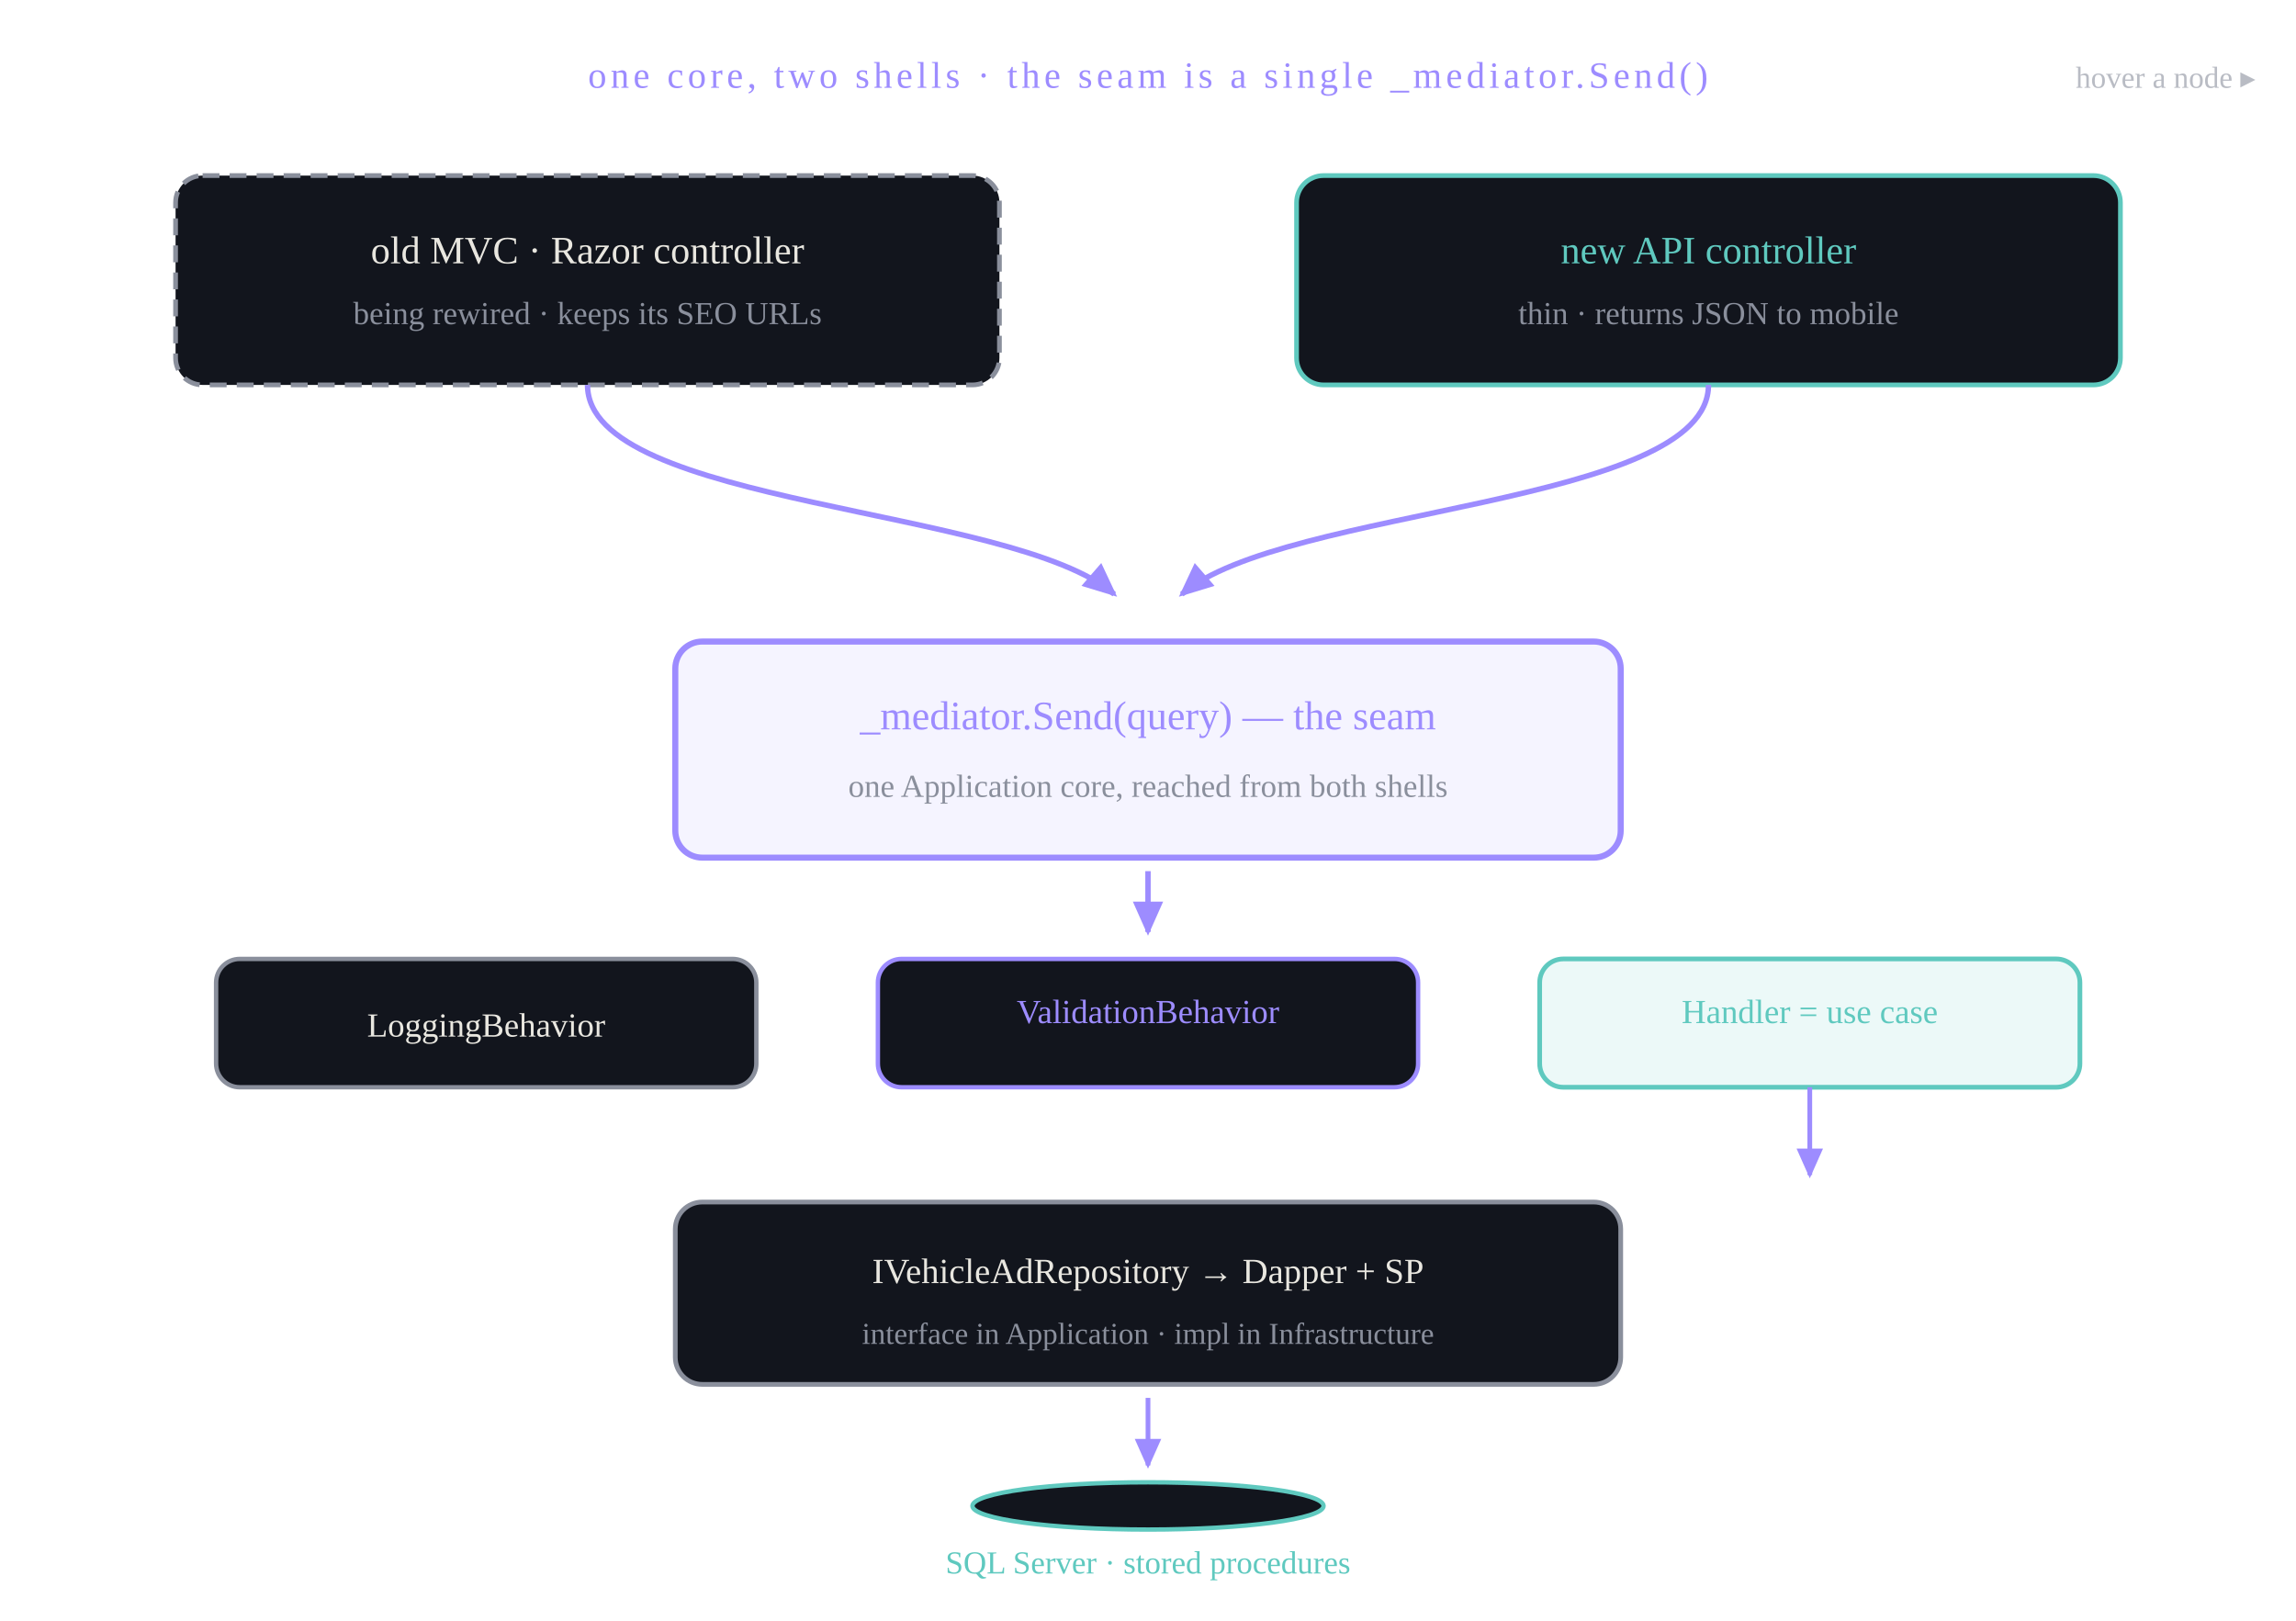
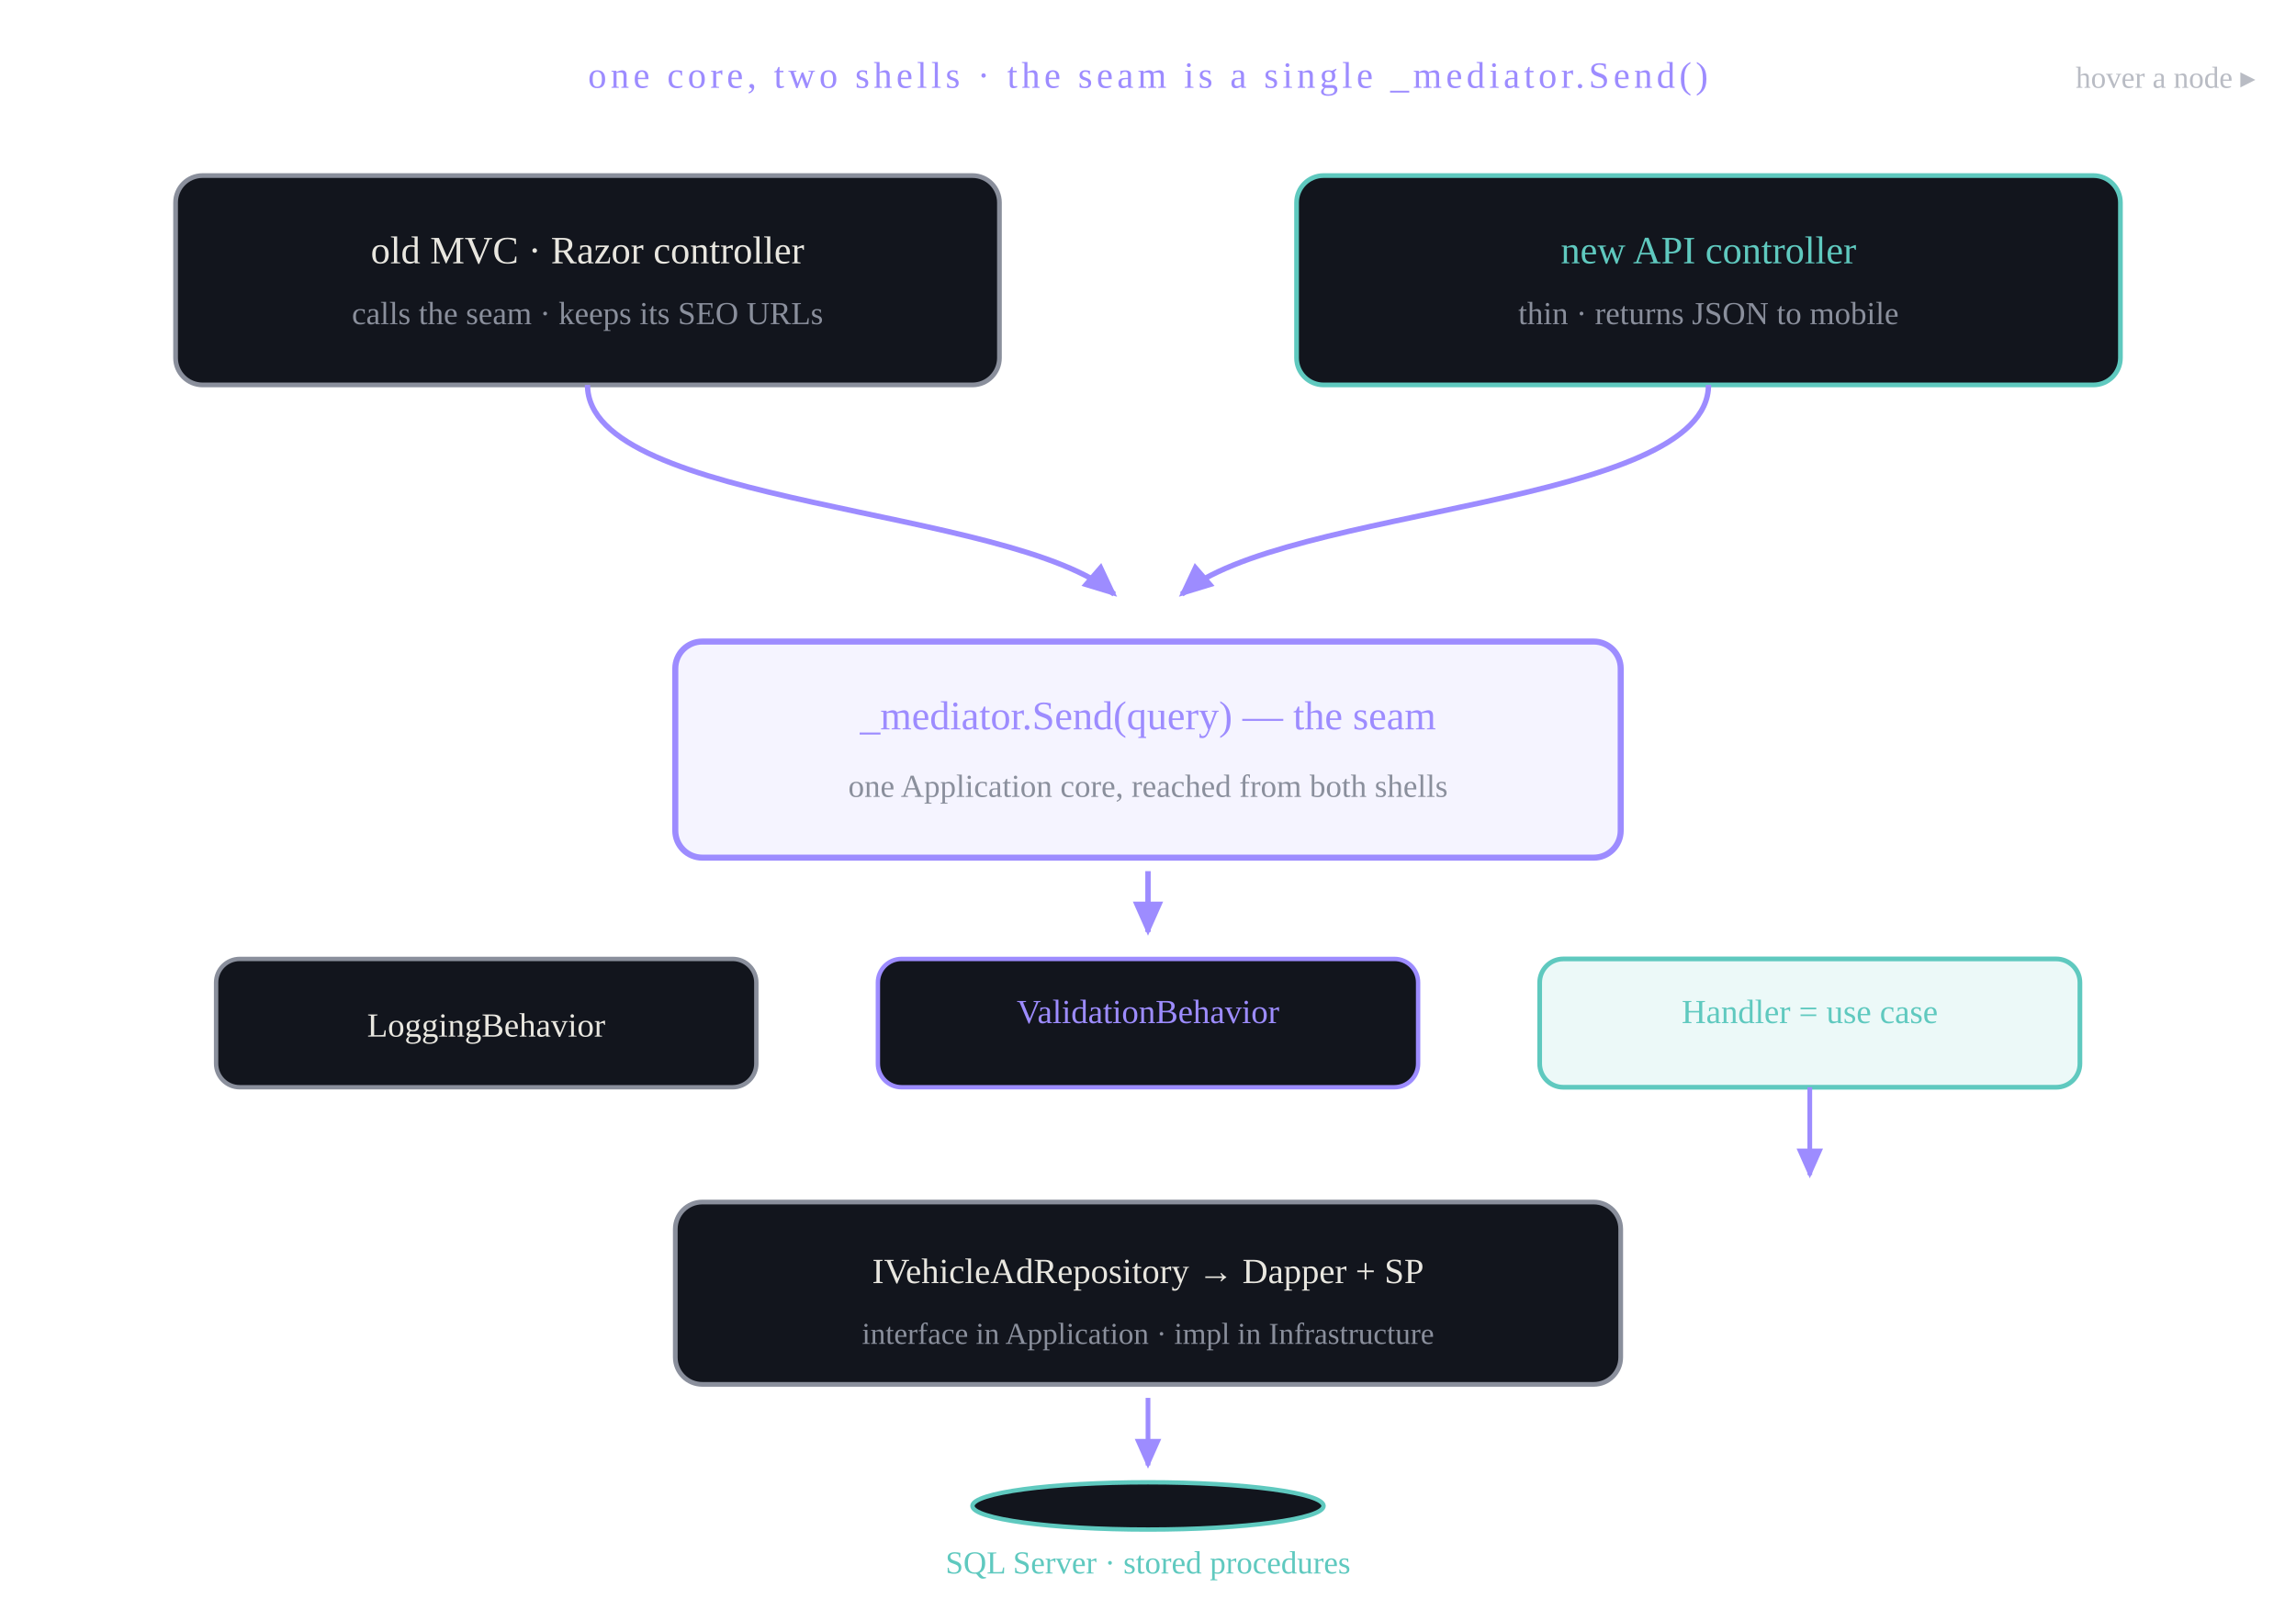
<svg xmlns="http://www.w3.org/2000/svg" viewBox="0 0 680 480" role="img" aria-labelledby="mss-t mss-d">
  <style>
    .mss-node{ cursor:pointer; transition:opacity .2s ease; }
    .mss-node:focus{ outline:none; }
    .mss-hit{ fill:transparent; }
    svg:hover .mss-node:not(:hover),
    svg:focus-within .mss-node:not(:focus-within){ opacity:.3; }
    .mss-box{ transition:stroke-width .2s ease; }
    .mss-node:hover .mss-box,
    .mss-node:focus-within .mss-box{ stroke-width:2.4; }
    .mss-note{ opacity:0; transition:opacity .18s ease; }
    .mss-node:hover .mss-note,
    .mss-node:focus-within .mss-note{ opacity:1; }
    .mss-hint{ opacity:.6; }
    svg:hover .mss-hint, svg:focus-within .mss-hint{ opacity:0; transition:opacity .25s ease; }
    @media (prefers-reduced-motion: reduce){ *{animation:none!important} }
  </style>
  <defs>
    <marker id="mss-ah" viewBox="0 0 10 10" refX="8" refY="5" markerWidth="7" markerHeight="7" orient="auto-start-reverse">
      <path d="M0 1 L9 5 L0 9 z" fill="var(--color-q1,#9d8cff)" />
    </marker>
  </defs>
  <g style="font-family:var(--font-mono,'IBM Plex Mono',ui-monospace,monospace)" fill="var(--color-ink,#e9e7e0)" font-size="12">
    <text x="340" y="26" text-anchor="middle" font-size="11" letter-spacing="1.2" fill="var(--color-q1,#9d8cff)">one core, two shells · the seam is a single _mediator.Send()</text>
-     <g class="mss-node" tabindex="0" role="group" aria-label="Old MVC Razor controller: the surviving web shell, being rewired to the seam one endpoint at a time">
+     <g class="mss-node" tabindex="0" role="group" aria-label="Old MVC Razor controller: the surviving web shell, calls the seam and keeps its SEO URLs">
      <rect class="mss-hit" x="48" y="48" width="252" height="70" />
-       <rect class="mss-box" x="52" y="52" width="244" height="62" rx="8" fill="var(--color-surface,#12151d)" stroke="var(--color-muted,#8a8f9c)" stroke-width="1.4" stroke-dasharray="5 3" />
+       <rect class="mss-box" x="52" y="52" width="244" height="62" rx="8" fill="var(--color-surface,#12151d)" stroke="var(--color-muted,#8a8f9c)" stroke-width="1.4" />
      <text x="174" y="78" text-anchor="middle" font-size="11.5">old MVC · Razor controller</text>
-       <text x="174" y="96" text-anchor="middle" font-size="9.5" fill="var(--color-muted,#8a8f9c)">being rewired · keeps its SEO URLs</text>
-       <text class="mss-note" x="174" y="126" text-anchor="middle" font-size="9" fill="var(--color-muted,#8a8f9c)">once rewired, maps DTO → ViewModel for Razor</text>
+       <text x="174" y="96" text-anchor="middle" font-size="9.5" fill="var(--color-muted,#8a8f9c)">calls the seam · keeps its SEO URLs</text>
+       <text class="mss-note" x="174" y="126" text-anchor="middle" font-size="9" fill="var(--color-muted,#8a8f9c)">maps DTO → ViewModel for Razor</text>
    </g>
    <g class="mss-node" tabindex="0" role="group" aria-label="New API controller: the JSON shell the Flutter apps talk to">
      <rect class="mss-hit" x="380" y="48" width="252" height="70" />
      <rect class="mss-box" x="384" y="52" width="244" height="62" rx="8" fill="var(--color-surface,#12151d)" stroke="var(--color-q0,#5fc9bf)" stroke-width="1.4" />
      <text x="506" y="78" text-anchor="middle" font-size="11.5" fill="var(--color-q0,#5fc9bf)">new API controller</text>
      <text x="506" y="96" text-anchor="middle" font-size="9.5" fill="var(--color-muted,#8a8f9c)">thin · returns JSON to mobile</text>
      <text class="mss-note" x="506" y="126" text-anchor="middle" font-size="9" fill="var(--color-muted,#8a8f9c)">no ViewModel — serializes the DTO directly</text>
    </g>
    <path d="M174 114 C174 150, 300 150, 330 176" stroke="var(--color-q1,#9d8cff)" stroke-width="1.6" fill="none" marker-end="url(#mss-ah)" />
    <path d="M506 114 C506 150, 380 150, 350 176" stroke="var(--color-q1,#9d8cff)" stroke-width="1.6" fill="none" marker-end="url(#mss-ah)" />
    <g class="mss-node" tabindex="0" role="group" aria-label="The strangler seam: both shells call the same _mediator.Send(), so migrating an endpoint is rewiring a controller, not rewriting a page">
      <rect class="mss-hit" x="196" y="186" width="288" height="72" />
      <rect class="mss-box" x="200" y="190" width="280" height="64" rx="8" fill="var(--color-q1,#9d8cff)" fill-opacity="0.10" stroke="var(--color-q1,#9d8cff)" stroke-width="1.8" />
      <text x="340" y="216" text-anchor="middle" font-size="12" fill="var(--color-q1,#9d8cff)">_mediator.Send(query) — the seam</text>
      <text x="340" y="236" text-anchor="middle" font-size="9.5" fill="var(--color-muted,#8a8f9c)">one Application core, reached from both shells</text>
      <text class="mss-note" x="340" y="270" text-anchor="middle" font-size="9" fill="var(--color-q1,#9d8cff)">migrate an endpoint = rewire a controller, not rewrite a page</text>
    </g>
    <path d="M340 258 V276" stroke="var(--color-q1,#9d8cff)" stroke-width="1.6" fill="none" marker-end="url(#mss-ah)" />
    <g font-size="10">
      <g class="mss-node" tabindex="0" role="group" aria-label="LoggingBehavior: the first MediatR pipeline step">
        <rect class="mss-hit" x="60" y="280" width="168" height="46" />
        <rect class="mss-box" x="64" y="284" width="160" height="38" rx="7" fill="var(--color-surface,#12151d)" stroke="var(--color-muted,#8a8f9c)" stroke-width="1.3" />
        <text x="144" y="307" text-anchor="middle" font-size="10">LoggingBehavior</text>
      </g>
      <g class="mss-node" tabindex="0" role="group" aria-label="ValidationBehavior: FluentValidation fails fast with a structured 400 before the handler runs">
        <rect class="mss-hit" x="256" y="280" width="168" height="46" />
        <rect class="mss-box" x="260" y="284" width="160" height="38" rx="7" fill="var(--color-surface,#12151d)" stroke="var(--color-q1,#9d8cff)" stroke-width="1.3" />
        <text x="340" y="303" text-anchor="middle" font-size="10" fill="var(--color-q1,#9d8cff)">ValidationBehavior</text>
        <text class="mss-note" x="340" y="316" text-anchor="middle" font-size="8.5" fill="var(--color-muted,#8a8f9c)">fail fast → 400</text>
      </g>
      <g class="mss-node" tabindex="0" role="group" aria-label="Handler: the whole use case, replacing the old pass-through service layer">
        <rect class="mss-hit" x="452" y="280" width="168" height="46" />
        <rect class="mss-box" x="456" y="284" width="160" height="38" rx="7" fill="var(--color-q0,#5fc9bf)" fill-opacity="0.12" stroke="var(--color-q0,#5fc9bf)" stroke-width="1.4" />
        <text x="536" y="303" text-anchor="middle" font-size="10" fill="var(--color-q0,#5fc9bf)">Handler = use case</text>
        <text class="mss-note" x="536" y="316" text-anchor="middle" font-size="8.5" fill="var(--color-muted,#8a8f9c)">orchestrates, no logic in the controller</text>
      </g>
    </g>
    <path d="M536 322 V348" stroke="var(--color-q1,#9d8cff)" stroke-width="1.4" fill="none" marker-end="url(#mss-ah)" />
    <g class="mss-node" tabindex="0" role="group" aria-label="Repository interface declared in Application, implemented in Infrastructure as a Dapper stored-procedure call, fully async with a default 30-second timeout">
      <rect class="mss-hit" x="196" y="352" width="288" height="62" />
      <rect class="mss-box" x="200" y="356" width="280" height="54" rx="8" fill="var(--color-surface,#12151d)" stroke="var(--color-muted,#8a8f9c)" stroke-width="1.4" />
      <text x="340" y="380" text-anchor="middle" font-size="10.5">IVehicleAdRepository → Dapper + SP</text>
      <text x="340" y="398" text-anchor="middle" font-size="9" fill="var(--color-muted,#8a8f9c)">interface in Application · impl in Infrastructure</text>
      <text class="mss-note" x="340" y="424" text-anchor="middle" font-size="8.5" fill="var(--color-muted,#8a8f9c)">fully async · CancellationToken · 30s default timeout</text>
    </g>
    <path d="M340 414 V434" stroke="var(--color-q1,#9d8cff)" stroke-width="1.4" fill="none" marker-end="url(#mss-ah)" />
    <g class="mss-node" tabindex="0" role="group" aria-label="SQL Server: stored procedures over the denormalized AllPosts read model">
      <rect class="mss-hit" x="270" y="436" width="140" height="34" />
      <ellipse class="mss-box" cx="340" cy="446" rx="52" ry="7" fill="var(--color-surface,#12151d)" stroke="var(--color-q0,#5fc9bf)" stroke-width="1.3" />
      <text x="340" y="466" text-anchor="middle" font-size="9.5" fill="var(--color-q0,#5fc9bf)">SQL Server · stored procedures</text>
    </g>
    <text class="mss-hint" x="668" y="26" text-anchor="end" font-size="9" fill="var(--color-muted,#8a8f9c)">hover a node ▸</text>
  </g>
</svg>
